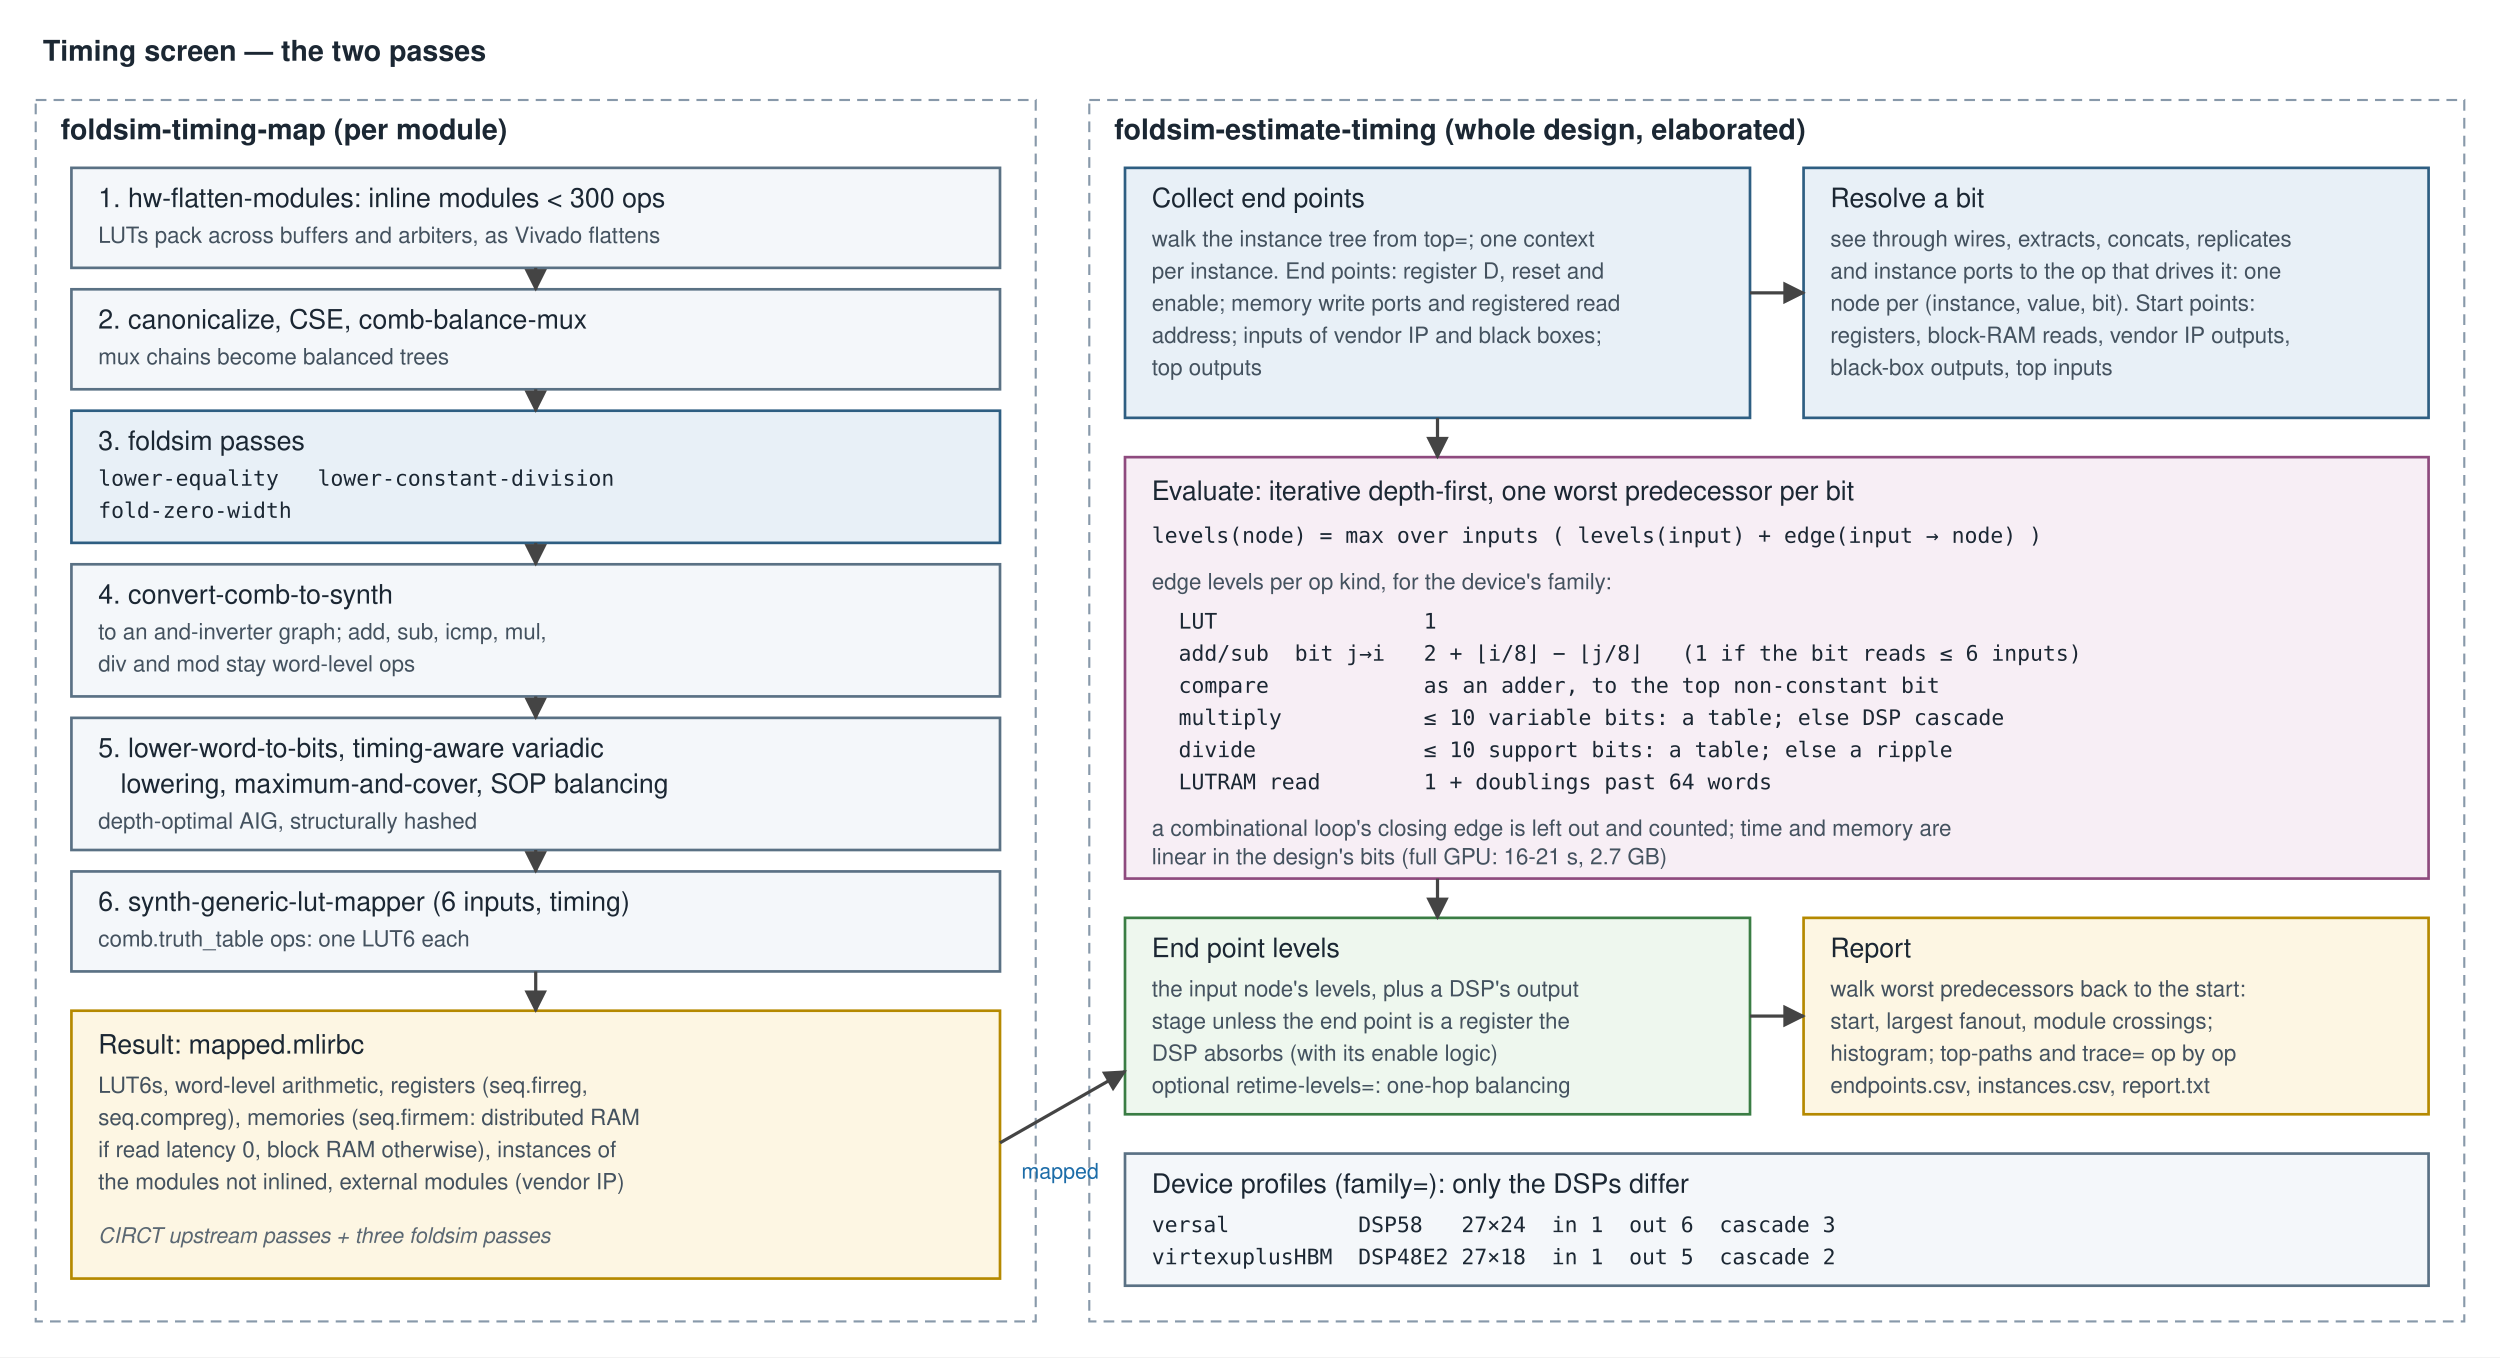
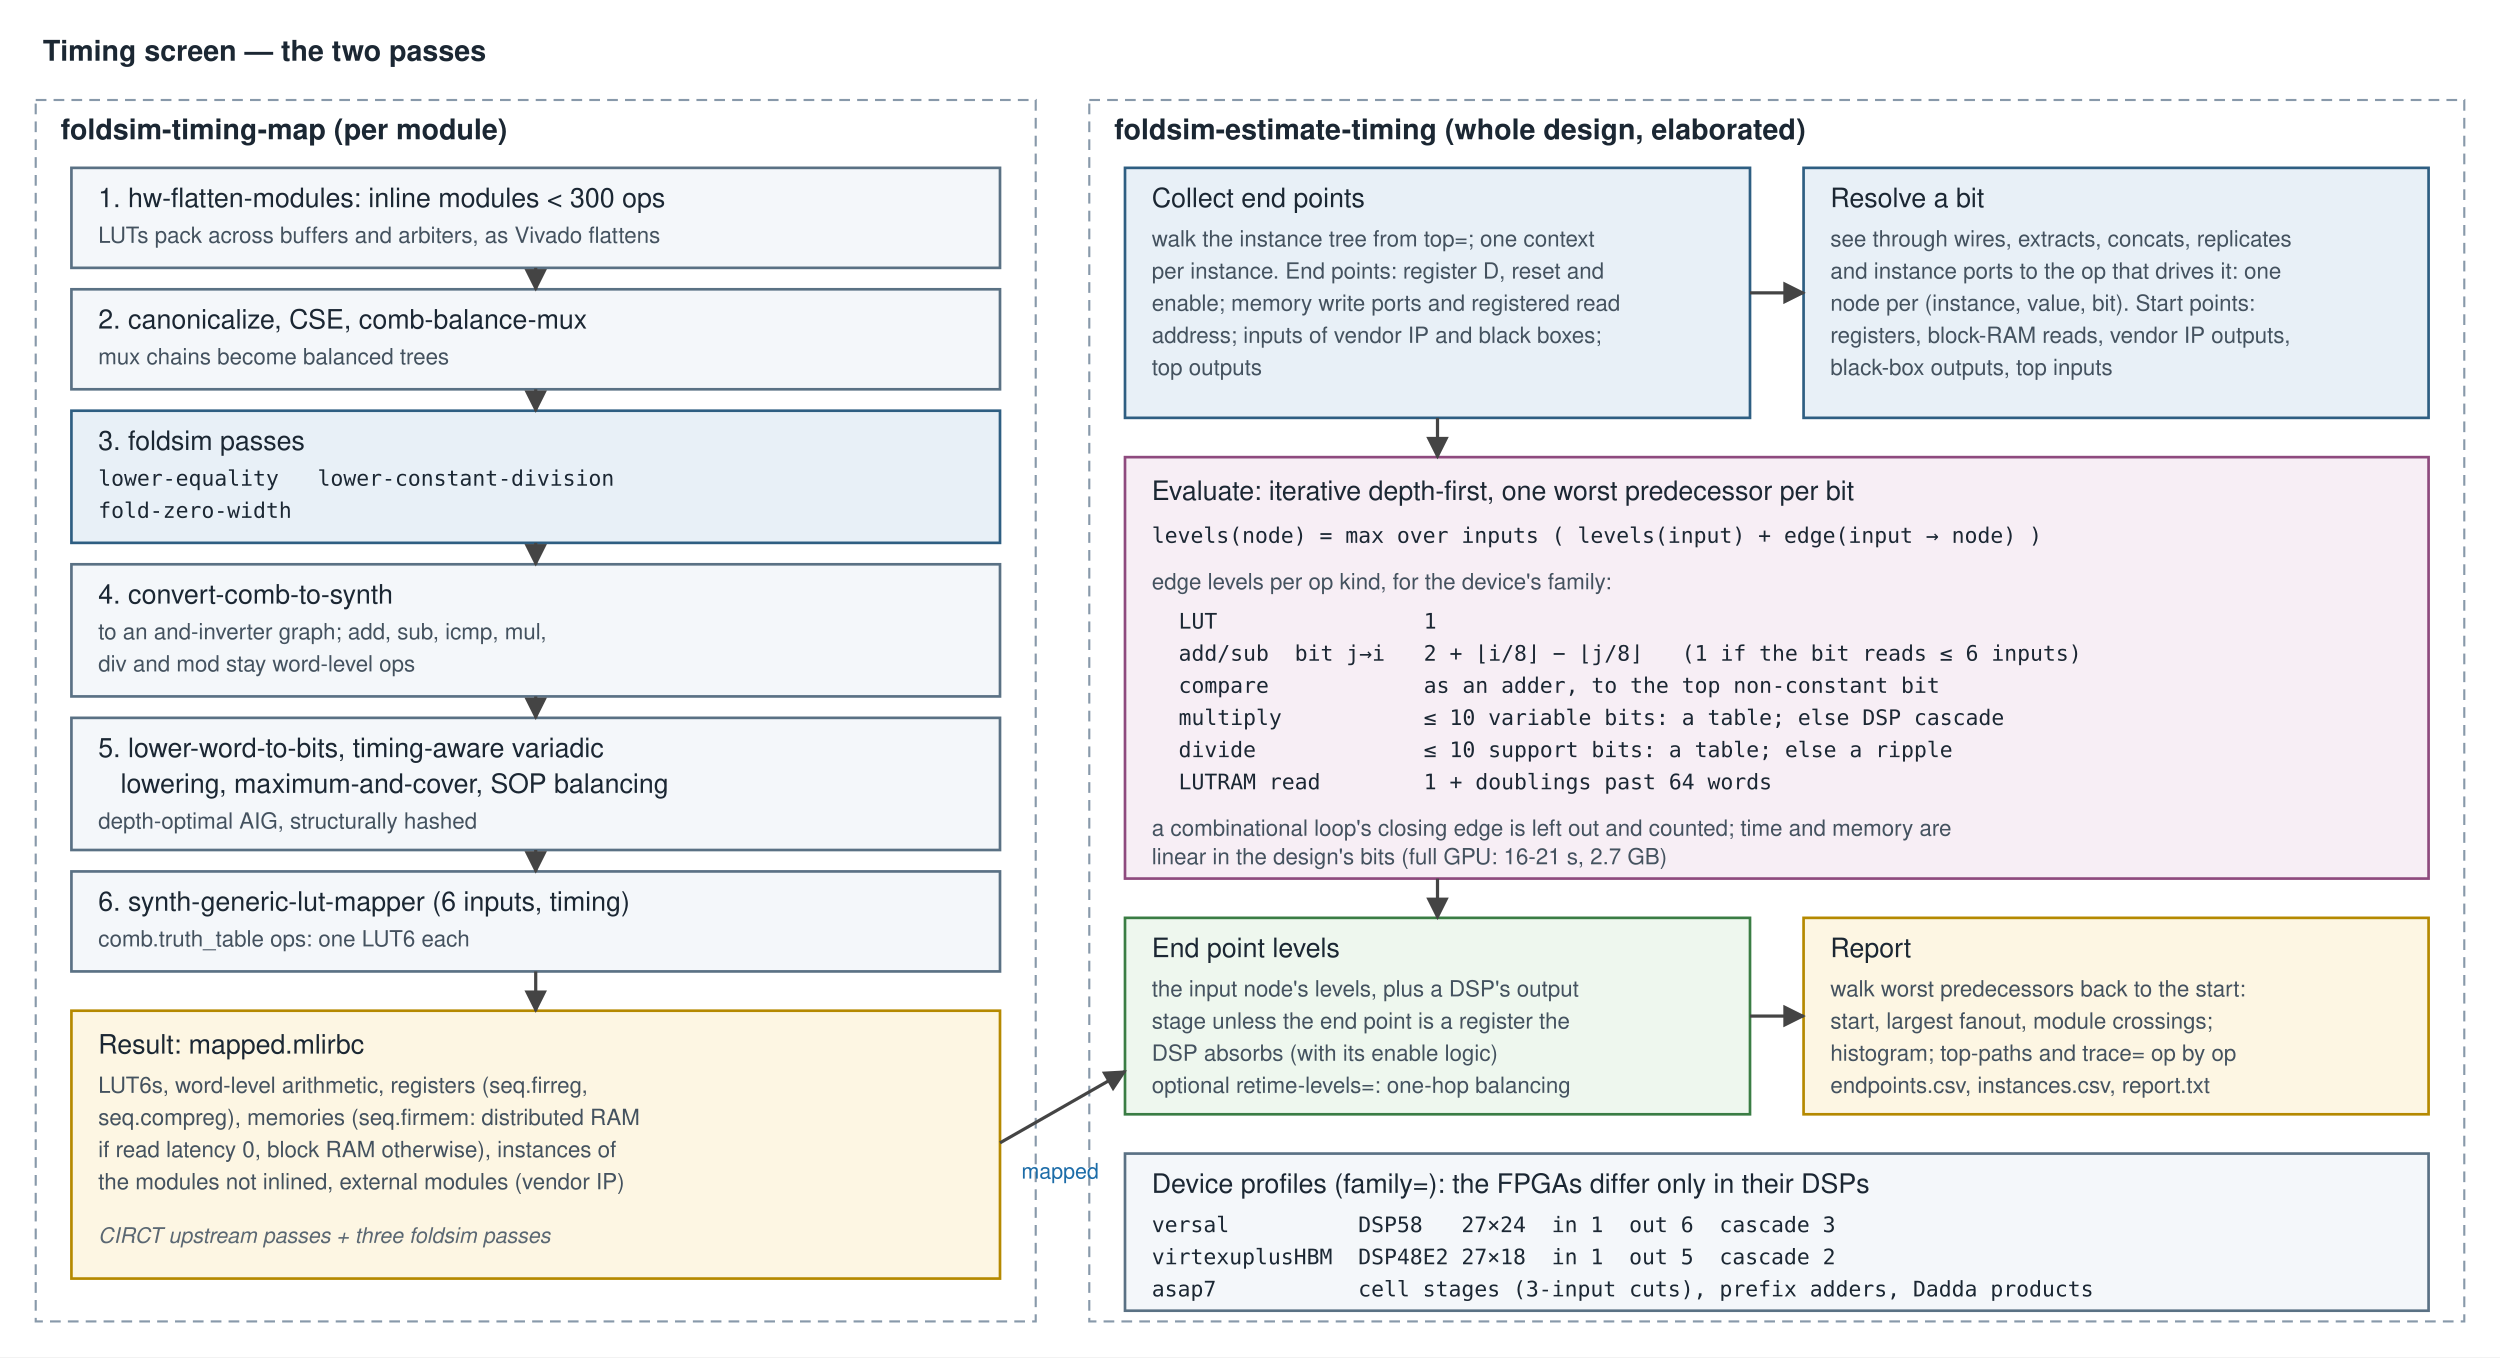
<svg xmlns="http://www.w3.org/2000/svg" xml:space="preserve" viewBox="0 0 1400 760" font-family="Helvetica, Arial, sans-serif">
  <defs>
    <marker id="arr" viewBox="0 0 10 10" refX="9" refY="5" markerWidth="7" markerHeight="7" orient="auto-start-reverse">
      <path d="M0,0 L10,5 L0,10 z" fill="#444" />
    </marker>
  </defs>
  <style>
    .box     { fill:#f4f7fa; stroke:#5a7184; stroke-width:1.5; }
    .unit    { fill:#e8f0f7; stroke:#2e5e82; stroke-width:1.5; }
    .mem     { fill:#fdf6e3; stroke:#b58900; stroke-width:1.5; }
    .sw      { fill:#eef7ee; stroke:#3a7d44; stroke-width:1.5; }
    .core    { fill:#f7eef5; stroke:#8e4a7e; stroke-width:1.5; }
    .grp     { fill:none; stroke:#8899aa; stroke-width:1.2; stroke-dasharray:6 4; }
    .t       { fill:#1b2733; font-size:15px; }
    .tb      { fill:#1b2733; font-size:16px; font-weight:bold; }
    .ts      { fill:#44525f; font-size:12.5px; }
    .tt      { fill:#5a6772; font-size:12px; font-style:italic; }
    .mono    { font-family:'SF Mono',Consolas,monospace; font-size:12px; fill:#1b2733; white-space:pre; }
    .flow    { stroke:#444; stroke-width:1.8; fill:none; marker-end:url(#arr); }
    .lbl     { fill:#1c6ca8; font-size:12px; }
  </style>
  <rect x="0" y="0" width="1400" height="760" fill="#ffffff" />
  <text x="24" y="34" class="tb" font-size="20">Timing screen — the two passes</text>
  <rect x="20" y="56" width="560" height="684" class="grp" />
  <text x="34" y="78" class="tb">foldsim-timing-map (per module)</text>
  <rect x="40" y="94" width="520" height="56" class="box" />
  <text x="55" y="116" class="t">1. hw-flatten-modules: inline modules &lt; 300 ops</text>
  <text x="55" y="136" class="ts">LUTs pack across buffers and arbiters, as Vivado flattens</text>
  <rect x="40" y="162" width="520" height="56" class="box" />
  <text x="55" y="184" class="t">2. canonicalize, CSE, comb-balance-mux</text>
  <text x="55" y="204" class="ts">mux chains become balanced trees</text>
  <rect x="40" y="230" width="520" height="74" class="unit" />
  <text x="55" y="252" class="t">3. foldsim passes</text>
  <text x="55" y="272" class="mono">lower-equality   lower-constant-division</text>
  <text x="55" y="290" class="mono">fold-zero-width</text>
  <rect x="40" y="316" width="520" height="74" class="box" />
  <text x="55" y="338" class="t">4. convert-comb-to-synth</text>
  <text x="55" y="358" class="ts">to an and-inverter graph; add, sub, icmp, mul,</text>
  <text x="55" y="376" class="ts">div and mod stay word-level ops</text>
  <rect x="40" y="402" width="520" height="74" class="box" />
  <text x="55" y="424" class="t">5. lower-word-to-bits, timing-aware variadic</text>
  <text x="55" y="444" class="t">   lowering, maximum-and-cover, SOP balancing</text>
  <text x="55" y="464" class="ts">depth-optimal AIG, structurally hashed</text>
  <rect x="40" y="488" width="520" height="56" class="box" />
  <text x="55" y="510" class="t">6. synth-generic-lut-mapper (6 inputs, timing)</text>
  <text x="55" y="530" class="ts">comb.truth_table ops: one LUT6 each</text>
  <rect x="40" y="566" width="520" height="150" class="mem" />
  <text x="55" y="590" class="t">Result: mapped.mlirbc</text>
  <text x="55" y="612" class="ts">LUT6s, word-level arithmetic, registers (seq.firreg,</text>
  <text x="55" y="630" class="ts">seq.compreg), memories (seq.firmem: distributed RAM</text>
  <text x="55" y="648" class="ts">if read latency 0, block RAM otherwise), instances of</text>
  <text x="55" y="666" class="ts">the modules not inlined, external modules (vendor IP)</text>
  <text x="55" y="696" class="tt">CIRCT upstream passes + three foldsim passes</text>
  <path d="M300,150 L300,162" class="flow" />
  <path d="M300,218 L300,230" class="flow" />
  <path d="M300,304 L300,316" class="flow" />
  <path d="M300,390 L300,402" class="flow" />
  <path d="M300,476 L300,488" class="flow" />
  <path d="M300,544 L300,566" class="flow" />
  <rect x="610" y="56" width="770" height="684" class="grp" />
  <text x="624" y="78" class="tb">foldsim-estimate-timing (whole design, elaborated)</text>
  <rect x="630" y="94" width="350" height="140" class="unit" />
  <text x="645" y="116" class="t">Collect end points</text>
  <text x="645" y="138" class="ts">walk the instance tree from top=; one context</text>
  <text x="645" y="156" class="ts">per instance. End points: register D, reset and</text>
  <text x="645" y="174" class="ts">enable; memory write ports and registered read</text>
  <text x="645" y="192" class="ts">address; inputs of vendor IP and black boxes;</text>
  <text x="645" y="210" class="ts">top outputs</text>
  <rect x="1010" y="94" width="350" height="140" class="unit" />
  <text x="1025" y="116" class="t">Resolve a bit</text>
  <text x="1025" y="138" class="ts">see through wires, extracts, concats, replicates</text>
  <text x="1025" y="156" class="ts">and instance ports to the op that drives it: one</text>
  <text x="1025" y="174" class="ts">node per (instance, value, bit). Start points:</text>
  <text x="1025" y="192" class="ts">registers, block-RAM reads, vendor IP outputs,</text>
  <text x="1025" y="210" class="ts">black-box outputs, top inputs</text>
  <rect x="630" y="256" width="730" height="236" class="core" />
  <text x="645" y="280" class="t">Evaluate: iterative depth-first, one worst predecessor per bit</text>
  <text x="645" y="304" class="mono">levels(node) = max over inputs ( levels(input) + edge(input → node) )</text>
  <text x="645" y="330" class="ts">edge levels per op kind, for the device's family:</text>
  <text x="660" y="352" class="mono">LUT                1</text>
  <text x="660" y="370" class="mono">add/sub  bit j→i   2 + ⌊i/8⌋ − ⌊j/8⌋   (1 if the bit reads ≤ 6 inputs)</text>
  <text x="660" y="388" class="mono">compare            as an adder, to the top non-constant bit</text>
  <text x="660" y="406" class="mono">multiply           ≤ 10 variable bits: a table; else DSP cascade</text>
  <text x="660" y="424" class="mono">divide             ≤ 10 support bits: a table; else a ripple</text>
  <text x="660" y="442" class="mono">LUTRAM read        1 + doublings past 64 words</text>
  <text x="645" y="468" class="ts">a combinational loop's closing edge is left out and counted; time and memory are</text>
  <text x="645" y="484" class="ts">linear in the design's bits (full GPU: 16-21 s, 2.7 GB)</text>
  <rect x="630" y="514" width="350" height="110" class="sw" />
  <text x="645" y="536" class="t">End point levels</text>
  <text x="645" y="558" class="ts">the input node's levels, plus a DSP's output</text>
  <text x="645" y="576" class="ts">stage unless the end point is a register the</text>
  <text x="645" y="594" class="ts">DSP absorbs (with its enable logic)</text>
  <text x="645" y="612" class="ts">optional retime-levels=: one-hop balancing</text>
  <rect x="1010" y="514" width="350" height="110" class="mem" />
  <text x="1025" y="536" class="t">Report</text>
  <text x="1025" y="558" class="ts">walk worst predecessors back to the start:</text>
  <text x="1025" y="576" class="ts">start, largest fanout, module crossings;</text>
  <text x="1025" y="594" class="ts">histogram; top-paths and trace= op by op</text>
  <text x="1025" y="612" class="ts">endpoints.csv, instances.csv, report.txt</text>
-   <rect x="630" y="646" width="730" height="74" class="box" />
-   <text x="645" y="668" class="t">Device profiles (family=): only the DSPs differ</text>
+   <rect x="630" y="646" width="730" height="88" class="box" />
+   <text x="645" y="668" class="t">Device profiles (family=): the FPGAs differ only in their DSPs</text>
  <text x="645" y="690" class="mono">versal          DSP58   27×24  in 1  out 6  cascade 3</text>
  <text x="645" y="708" class="mono">virtexuplusHBM  DSP48E2 27×18  in 1  out 5  cascade 2</text>
+   <text x="645" y="726" class="mono">asap7           cell stages (3-input cuts), prefix adders, Dadda products</text>
  <path d="M980,164 L1010,164" class="flow" />
  <path d="M805,234 L805,256" class="flow" />
  <path d="M805,492 L805,514" class="flow" />
  <path d="M980,569 L1010,569" class="flow" />
  <path d="M560,640 L630,600" class="flow" />
  <text x="572" y="660" class="lbl">mapped</text>
</svg>
